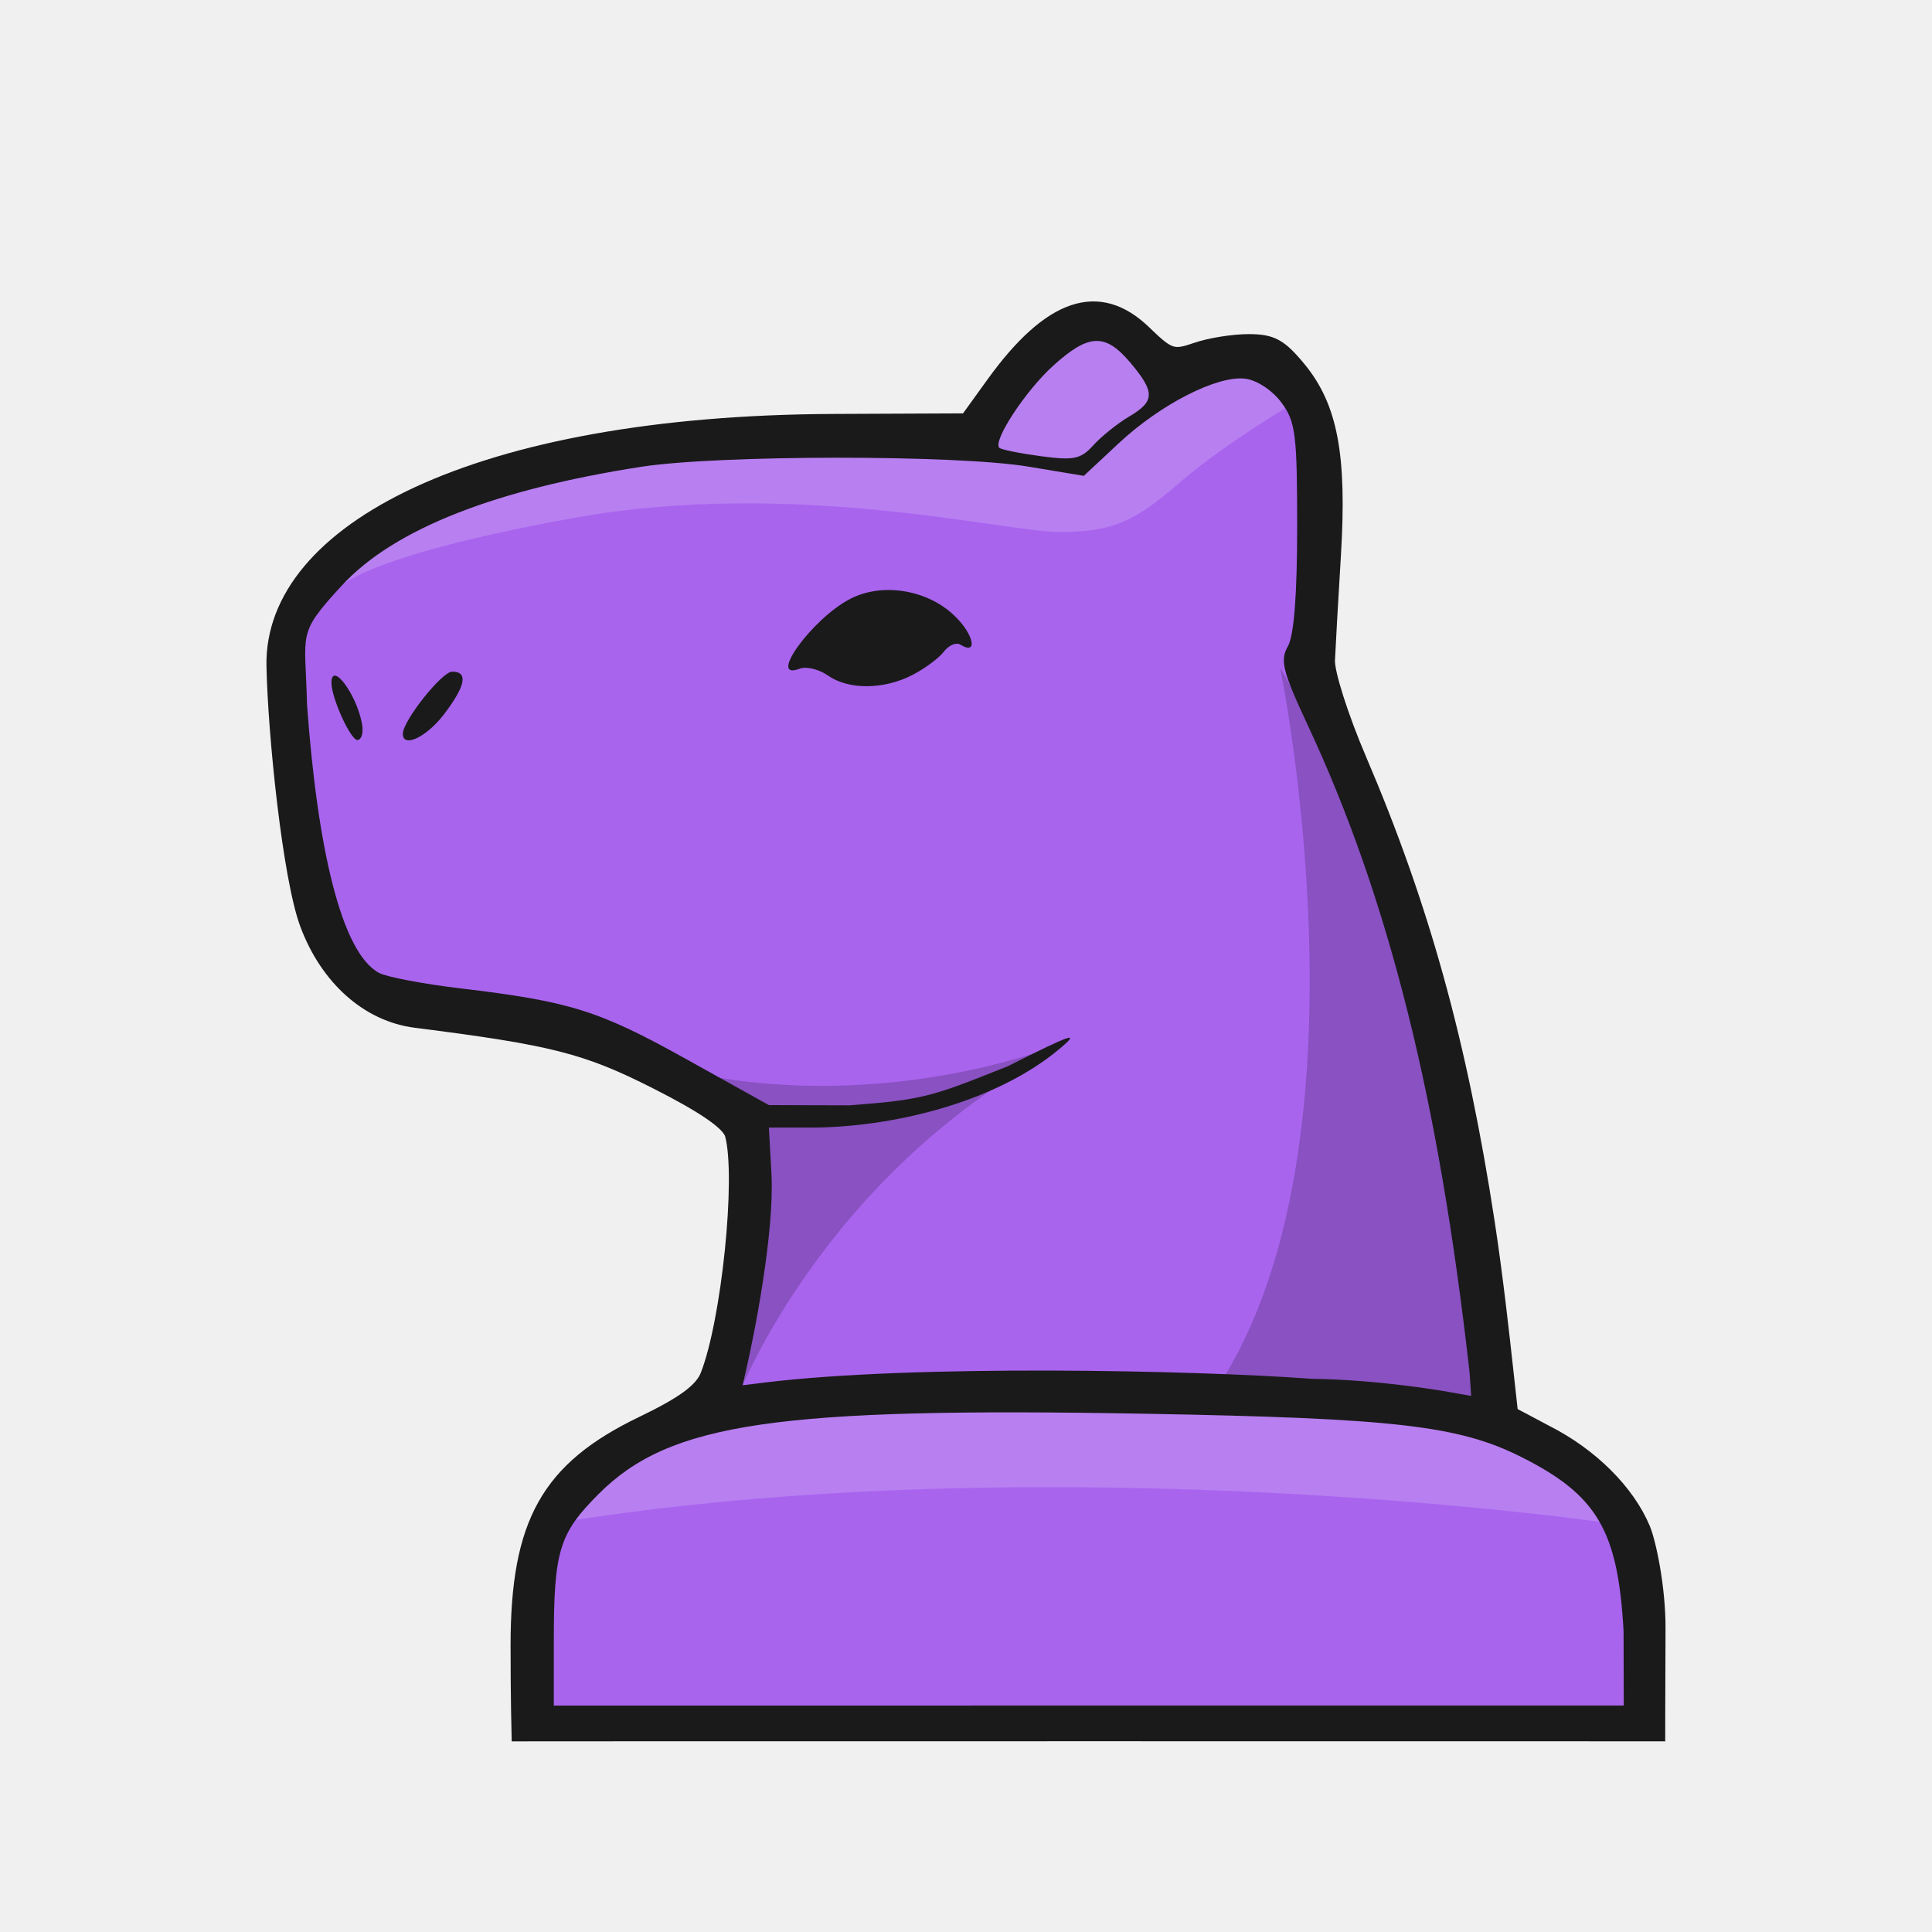
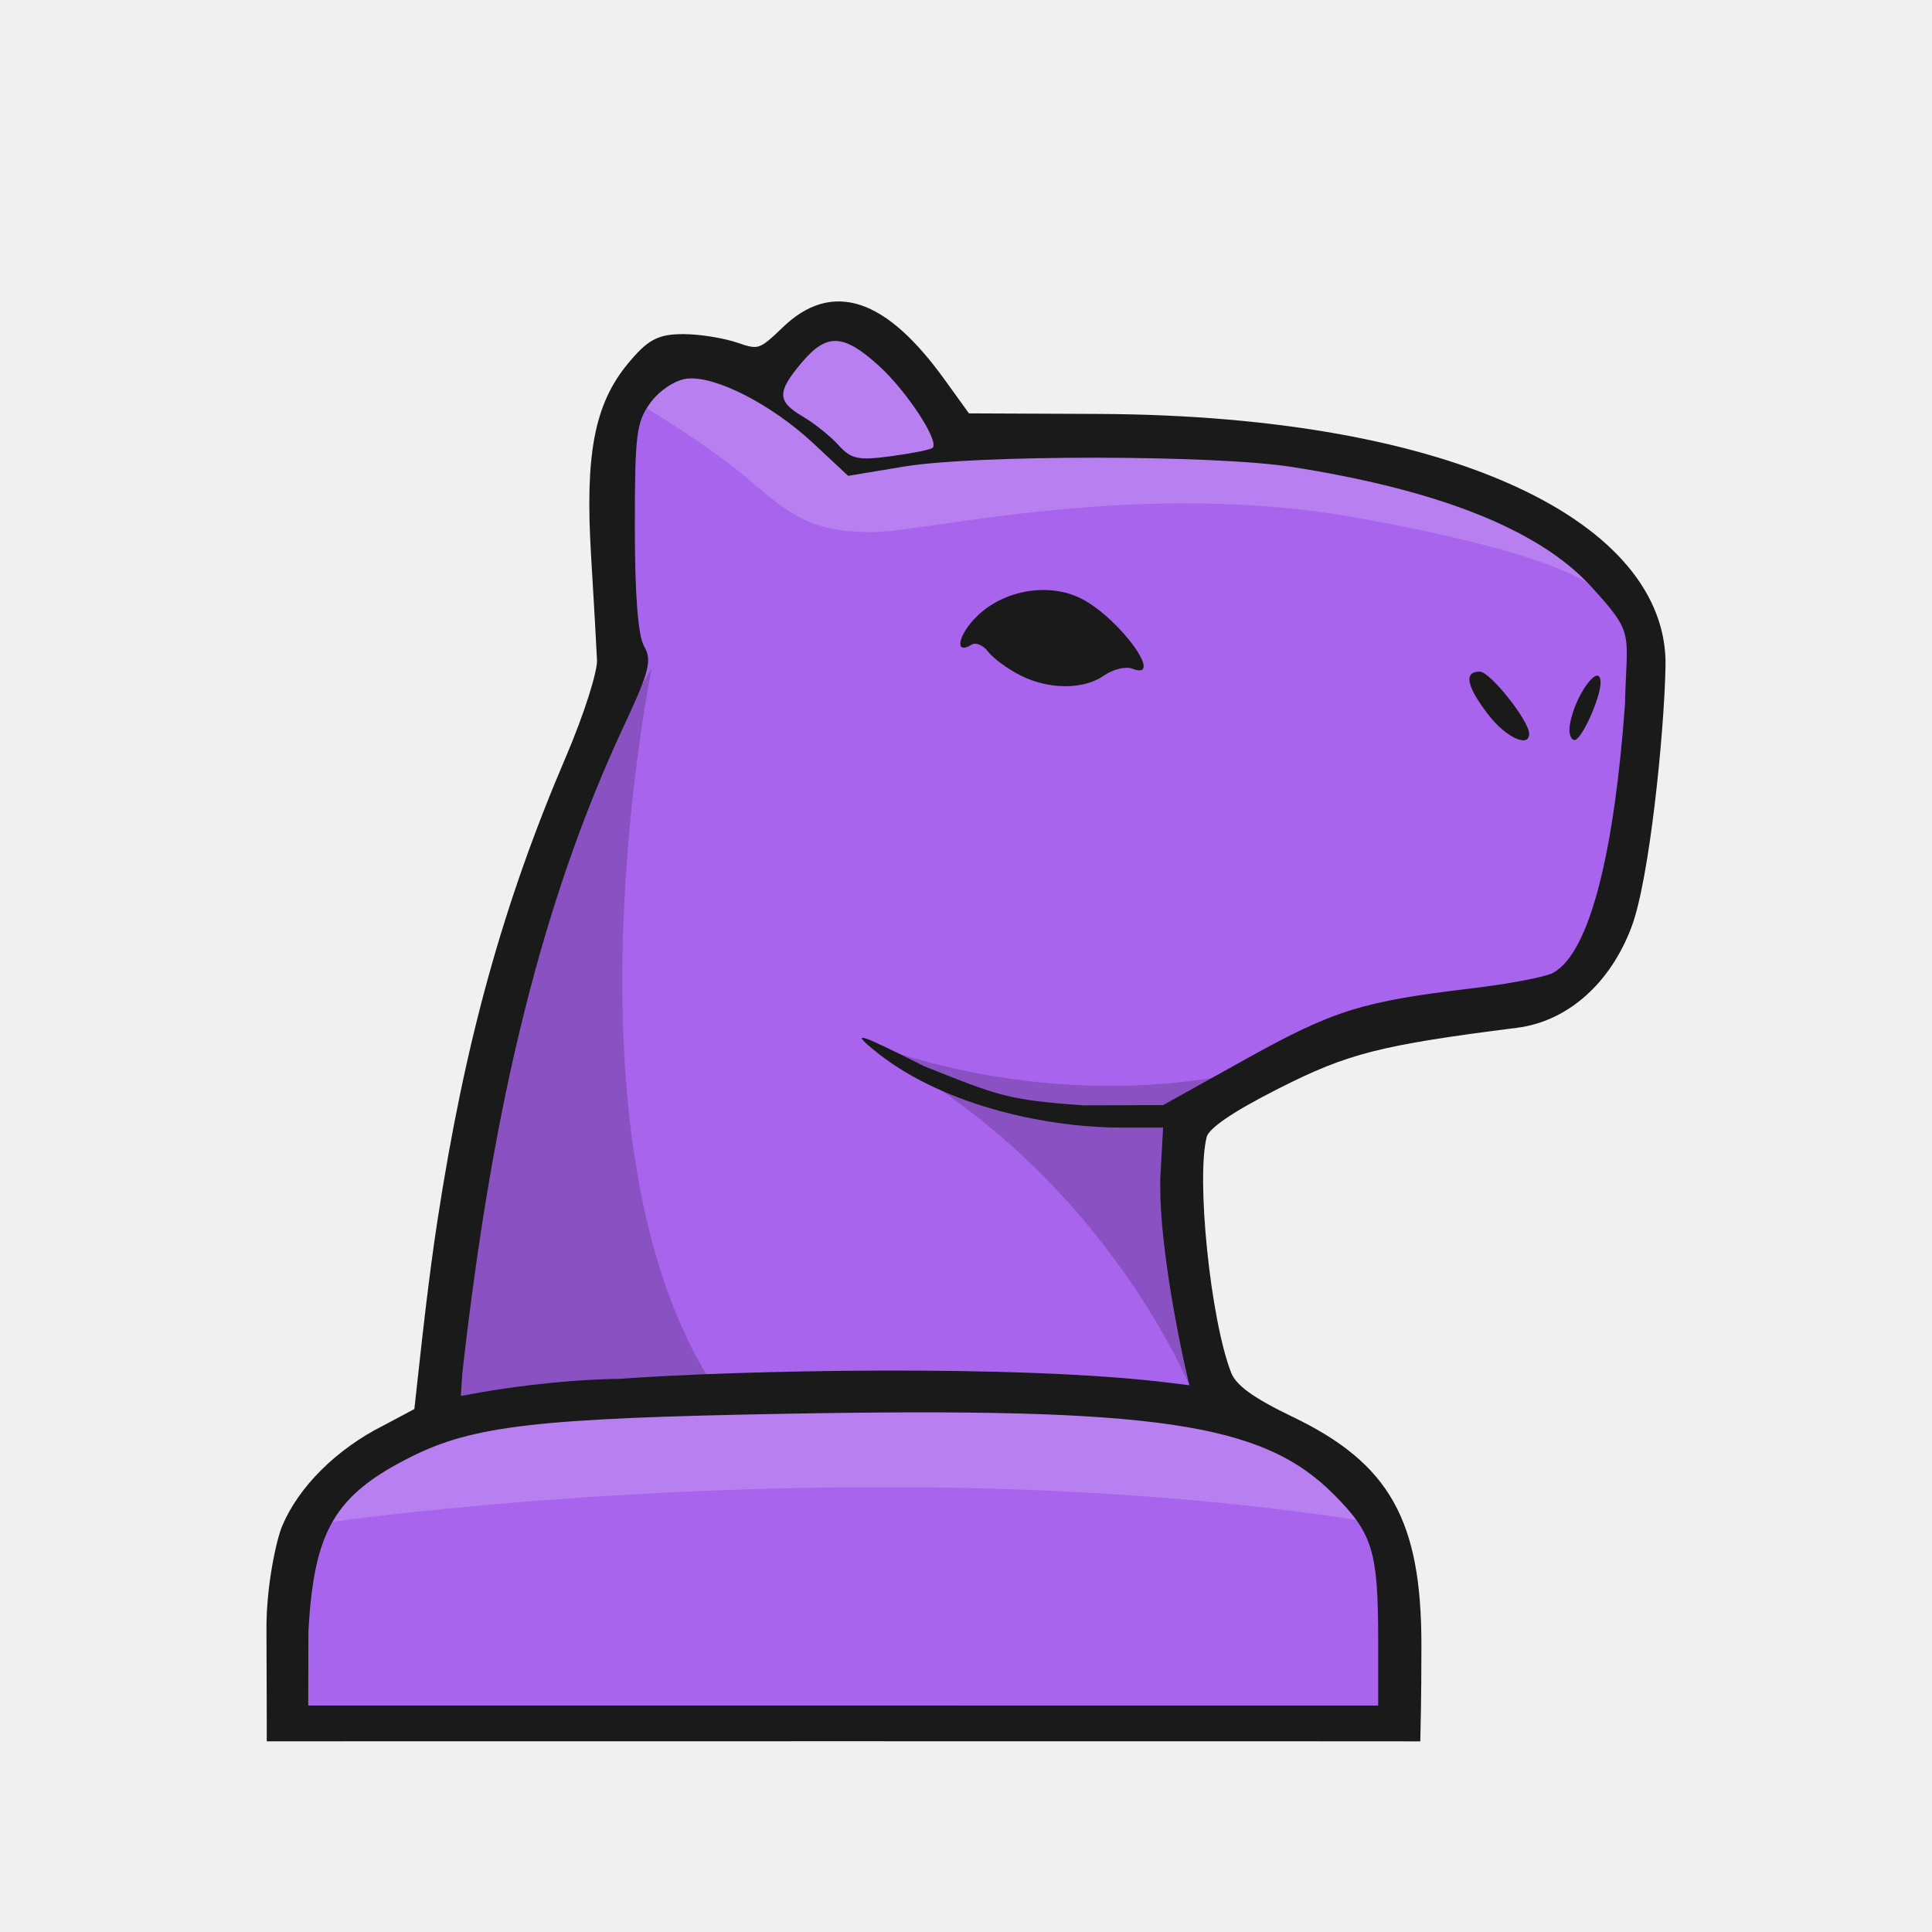
<svg xmlns="http://www.w3.org/2000/svg" width="341.33" height="341.33" version="1.1" viewBox="0 0 341.33 341.33">
  <defs>
    <style>.clsN-1{fill:none;}.clsN-2{fill:#4185BF;}.clsN-3,.clsN-5{fill:#fff;}.clsN-3,.clsN-4{opacity:0.2;}.clsN-6{fill:#1a1a1a;}</style>
    <style>.clsN-1{fill:none;}.clsN-2{fill:#C09526;}.clsN-3,.clsN-5{fill:#fff;}.clsN-3,.clsN-4{opacity:0.2;}.clsN-6{fill:#1a1a1a;}</style>
    <style>.clsN-1{fill:none;}.clsN-2{fill:#4185BF;}.clsN-3,.clsN-5{fill:#fff;}.clsN-3,.clsN-4{opacity:0.2;}.clsN-6{fill:#1a1a1a;}</style>
    <style>.clsN-1{fill:none;}.clsN-2{fill:#C09526;}.clsN-3,.clsN-5{fill:#fff;}.clsN-3,.clsN-4{opacity:0.2;}.clsN-6{fill:#1a1a1a;}</style>
    <style>.clsN-1{fill:none;}.clsN-2{fill:#4185BF;}.clsN-3,.clsN-5{fill:#fff;}.clsN-3,.clsN-4{opacity:0.2;}.clsN-6{fill:#1a1a1a;}</style>
    <style>.clsN-1{fill:none;}.clsN-2{fill:#C09526;}.clsN-3,.clsN-5{fill:#fff;}.clsN-3,.clsN-4{opacity:0.2;}.clsN-6{fill:#1a1a1a;}</style>
  </defs>
-   <g transform="matrix(-1 0 0 1 343.17 0)">
+   <g transform="translate(-1.8417)">
    <path d="m49.939 306.68s4e-6 -6.793-0.055-18.896c-0.034-7.484 1.726-15.468 2.692-17.78 2.801-6.704 9.312-13.18 17.328-17.236l6.046-3.213 0.946-8.557c0.462-4.18 1.665-15.291 3.166-25.079 4.861-31.714 11.572-55.95 22.686-81.925 3.138-7.333 5.629-15.133 5.536-17.333s-0.567-10.555-1.052-18.567c-1.069-17.627 0.559-26.286 6.238-33.175 3.373-4.092 4.911-4.924 9.096-4.924 2.771 0 6.972 0.674 9.336 1.498 3.99 1.391 4.627 1.18 8.871-2.933 8.199-7.947 17.013-5.007 27.161 9.06l4.599 6.375 23.401 0.103c63.258 0.279 99.666 19.438 99.192 43.562-0.237 12.041-2.844 37.486-5.927 45.725-3.626 9.691-10.91 16.152-19.427 17.233-24.269 3.078-30.082 4.559-42.411 10.802-8.417 4.262-12.735 7.236-13.241 9.117-1.991 7.416 0.607 32.814 4.33 42.326 0.998 2.551 4.162 4.87 11.374 8.339 16.747 8.055 22.176 17.724 22.176 39.496 0 9.497-0.176 15.983-0.176 15.983s-13.29-0.019-101.39-0.019c-94.795 0-100.49 0.018-100.49 0.018z" fill="#a964ee" stroke="#1a1a1a" stroke-width="1.933" />
    <path d="m117 118c-27 45.5-34.115 130.27-34.115 130.27s1.211 0.884 3.012 2.143c0.272-0.153 0.562-0.295 0.875-0.422 1.084-0.669 2.479-1.188 4.236-1.44 0.913-0.13 2.091-0.315 3.037-0.395 0.263-0.022 0.704-0.268 0.812-0.062 0.712-0.328 1.491-0.476 2.488-0.439 0.304 0.011 0.628 0.039 0.977 0.082 0.165 0.024 0.328 0.067 0.494 0.072 2.346 0.075 4.715-0.042 7.062-0.068 1.089 0.014 2.176 0.01 3.266 8e-3 0.634-2e-3 1.268 7e-5 1.902 0 0.596-8e-5 1.191 0 1.787 0 0.322-0.094 0.661-0.167 1.025-0.209 1.255-0.567 2.037-0.403 3.389-0.336 0.577 0.025 0.736 0.05 0.729 0.07 0.191-0.011 0.185-0.016 0.543-0.033 0.478-7e-3 0.956 4e-3 1.434 8e-3 0.257-0.097 0.609-0.226 1.061-0.398 0.609-0.487 1.37-0.709 2.17-0.752 0.667-0.036 1.331 0.054 1.959 0.17 0.099-0.028 1.202-0.025 1.326-0.023 0.653 5e-3 1.306 2e-3 1.959 2e-3 -0.145-0.42-0.268-0.812-0.428-1.248-28.25-43.25-11-127-11-127zm8.15 128.27c0.256 0.047 0.525 0.087 0.756 0.143 0.15 0.036-0.301-0.07-0.451-0.105-0.258-0.017-0.329-0.028-0.305-0.037zm-29.482 2.049c-0.238 0.052-0.479 0.091-0.721 0.131 0.057 0.255 0.095 0.524 0.125 0.801h1.236c-0.061-0.271-0.127-0.548-0.16-0.781-0.024-0.17-0.281-0.135-0.48-0.15z" fill="#050000" fill-opacity=".189" stop-color="#000000" style="font-variation-settings:normal" />
    <g fill="#050000" fill-opacity=".137" stop-color="#000000" style="font-variation-settings:normal">
      <path d="m208.4 199.14s1.261 24.849 4.681 48.227c3.34 22.834 0 0 0 0s-14.659-39.173-56.409-61.77c-7.23-3.913 26.775 11.862 26.775 11.862s11.219 0.247 25.048 0.918z" fill="#050000" fill-opacity=".189" stop-color="#000000" style="font-variation-settings:normal" />
    </g>
    <path d="m60.325 268.9s94.949-13.622 181.15-0.374c113.48 17.44 0 0 0 0s-0.975-12.523-38.475-18.523-102.5-0.25-116 3-23.089 6.133-26.676 15.896z" fill="#fff" fill-opacity=".173" stop-color="#000000" style="font-variation-settings:normal" />
    <path d="m114.25 71s12.75 7.5 20.5 14.25 11.75 8.75 21.25 8.75 47-9.5 85.75-2.5 42 12.75 42 12.75-2-5.75-25.25-15.5-89.25-10.25-89.25-10.25-8-18-14.25-19.5-6.5-1.25-9.25-0.5-6.75 9.25-13 7-15.5-3-18.5 5.5z" fill="#fff" fill-opacity=".173" stop-color="#000000" style="font-variation-settings:normal" />
    <path d="m155.62 184.38s28.381 11.784 62.125 5.75c18.875-3.375 0 0 0 0l-9.25 8.25s-31 1-52.875-14z" fill="#050000" fill-opacity=".189" stop-color="#000000" style="font-variation-settings:normal" />
    <path d="m49.939 306.68s0-6.71-0.055-18.896c-0.034-7.484 1.726-15.468 2.692-17.78 2.801-6.704 9.312-13.18 17.328-17.236l6.046-3.213 0.946-8.557c0.462-4.18 1.665-15.291 3.166-25.079 4.861-31.714 11.572-55.95 22.686-81.925 3.138-7.333 5.629-15.133 5.536-17.333s-0.567-10.555-1.052-18.567c-1.069-17.627 0.559-26.286 6.238-33.175 3.373-4.092 4.911-4.924 9.096-4.924 2.771 0 6.972 0.674 9.336 1.498 3.99 1.391 4.627 1.18 8.871-2.933 8.199-7.947 17.013-5.007 27.161 9.06l4.599 6.375 23.401 0.103c63.258 0.279 99.666 19.438 99.192 43.562-0.237 12.041-2.844 37.486-5.927 45.725-3.626 9.691-10.91 16.152-19.427 17.233-24.269 3.078-30.082 4.559-42.411 10.802-8.417 4.262-12.735 7.236-13.241 9.117-1.991 7.416 0.607 32.814 4.33 42.326 0.998 2.551 4.162 4.87 11.374 8.339 16.747 8.055 22.176 17.724 22.176 39.496 0 9.497-0.176 15.983-0.176 15.983s-13.29-0.019-101.39-0.019c-94.795 0-100.49 0.018-100.49 0.018zm195.39-16.52c0-16.183-0.917-19.21-7.944-26.237-12.572-12.572-31.405-15.328-96.723-14.152-43.808 0.788-55.216 2.1-66.209 7.612-13.466 6.752-17.14 12.999-18.121 30.809l-0.034 13.121 189.03 0.014zm-133.89-46.564c20.356-1.509 70.209-2.587 96.723 0.67l3.81 0.468-0.522-2.252c-1.6-6.91-5.101-24.694-4.574-35.084l0.456-8.186-7.333 7.6e-4c-14.076 1e-3 -32.495-4.268-44-13.893-3.856-3.226-2.274-2.696 9.109 3.052 13.288 5.29 14.7 5.921 28 6.912l14.225-0.044 14.667-8.162c15.398-8.569 20.496-10.163 39.872-12.465 6.53-0.776 12.978-2.002 14.329-2.725 6.684-3.577 10.911-22.182 12.731-47.496 0.292-12.852 1.861-12.204-6.065-20.853-9.443-10.304-27.729-17.126-52.867-21.054-13.677-2.137-55.734-2.166-68.49-0.048l-9.823 1.631-6.177-5.765c-7.381-6.888-17.373-11.991-22.326-11.402-2.044 0.243-4.791 2.047-6.386 4.194-2.522 3.395-2.799 5.566-2.799 22 0 12.003 0.561 19.213 1.643 21.1 1.418 2.475 0.931 4.391-3.552 14-14.272 30.588-23.11 65.958-28.553 114.27l-0.281 4.159 3.79-0.675c2.324-0.414 13.091-2.197 24.394-2.352zm167.83-115.99c1.029-5.143 5.345-10.84 5.345-6.961 0 2.619-3.353 10.099-4.601 10.099-0.44 0-1.218-0.764-0.744-3.138zm-14.535-1.404c-3.838-5.033-4.321-7.541-1.449-7.541 1.816 0 8.715 8.689 8.715 10.976 0 2.579-4.188 0.599-7.266-3.435zm-82.735-6.94c-2.2-1.127-4.71-2.983-5.578-4.125-0.868-1.142-2.176-1.706-2.908-1.254-3.185 1.969-2.41-1.808 1.051-5.124 4.803-4.602 12.744-5.879 18.392-2.958 6.728 3.479 14.762 14.574 8.934 12.337-1.16-0.445-3.393 0.091-4.963 1.191-3.664 2.566-9.844 2.539-14.928-0.066zm-15.392-40.138c1.244-1.163-4.604-10.085-9.525-14.531-6.275-5.67-9.19-5.776-13.631-0.497-4.379 5.204-4.337 6.8 0.251 9.51 2.036 1.203 4.864 3.471 6.285 5.04 2.241 2.477 3.467 2.734 9.297 1.95 3.694-0.497 6.989-1.159 7.324-1.472z" fill="#1a1a1a" stroke-width="1.333" />
  </g>
</svg>
